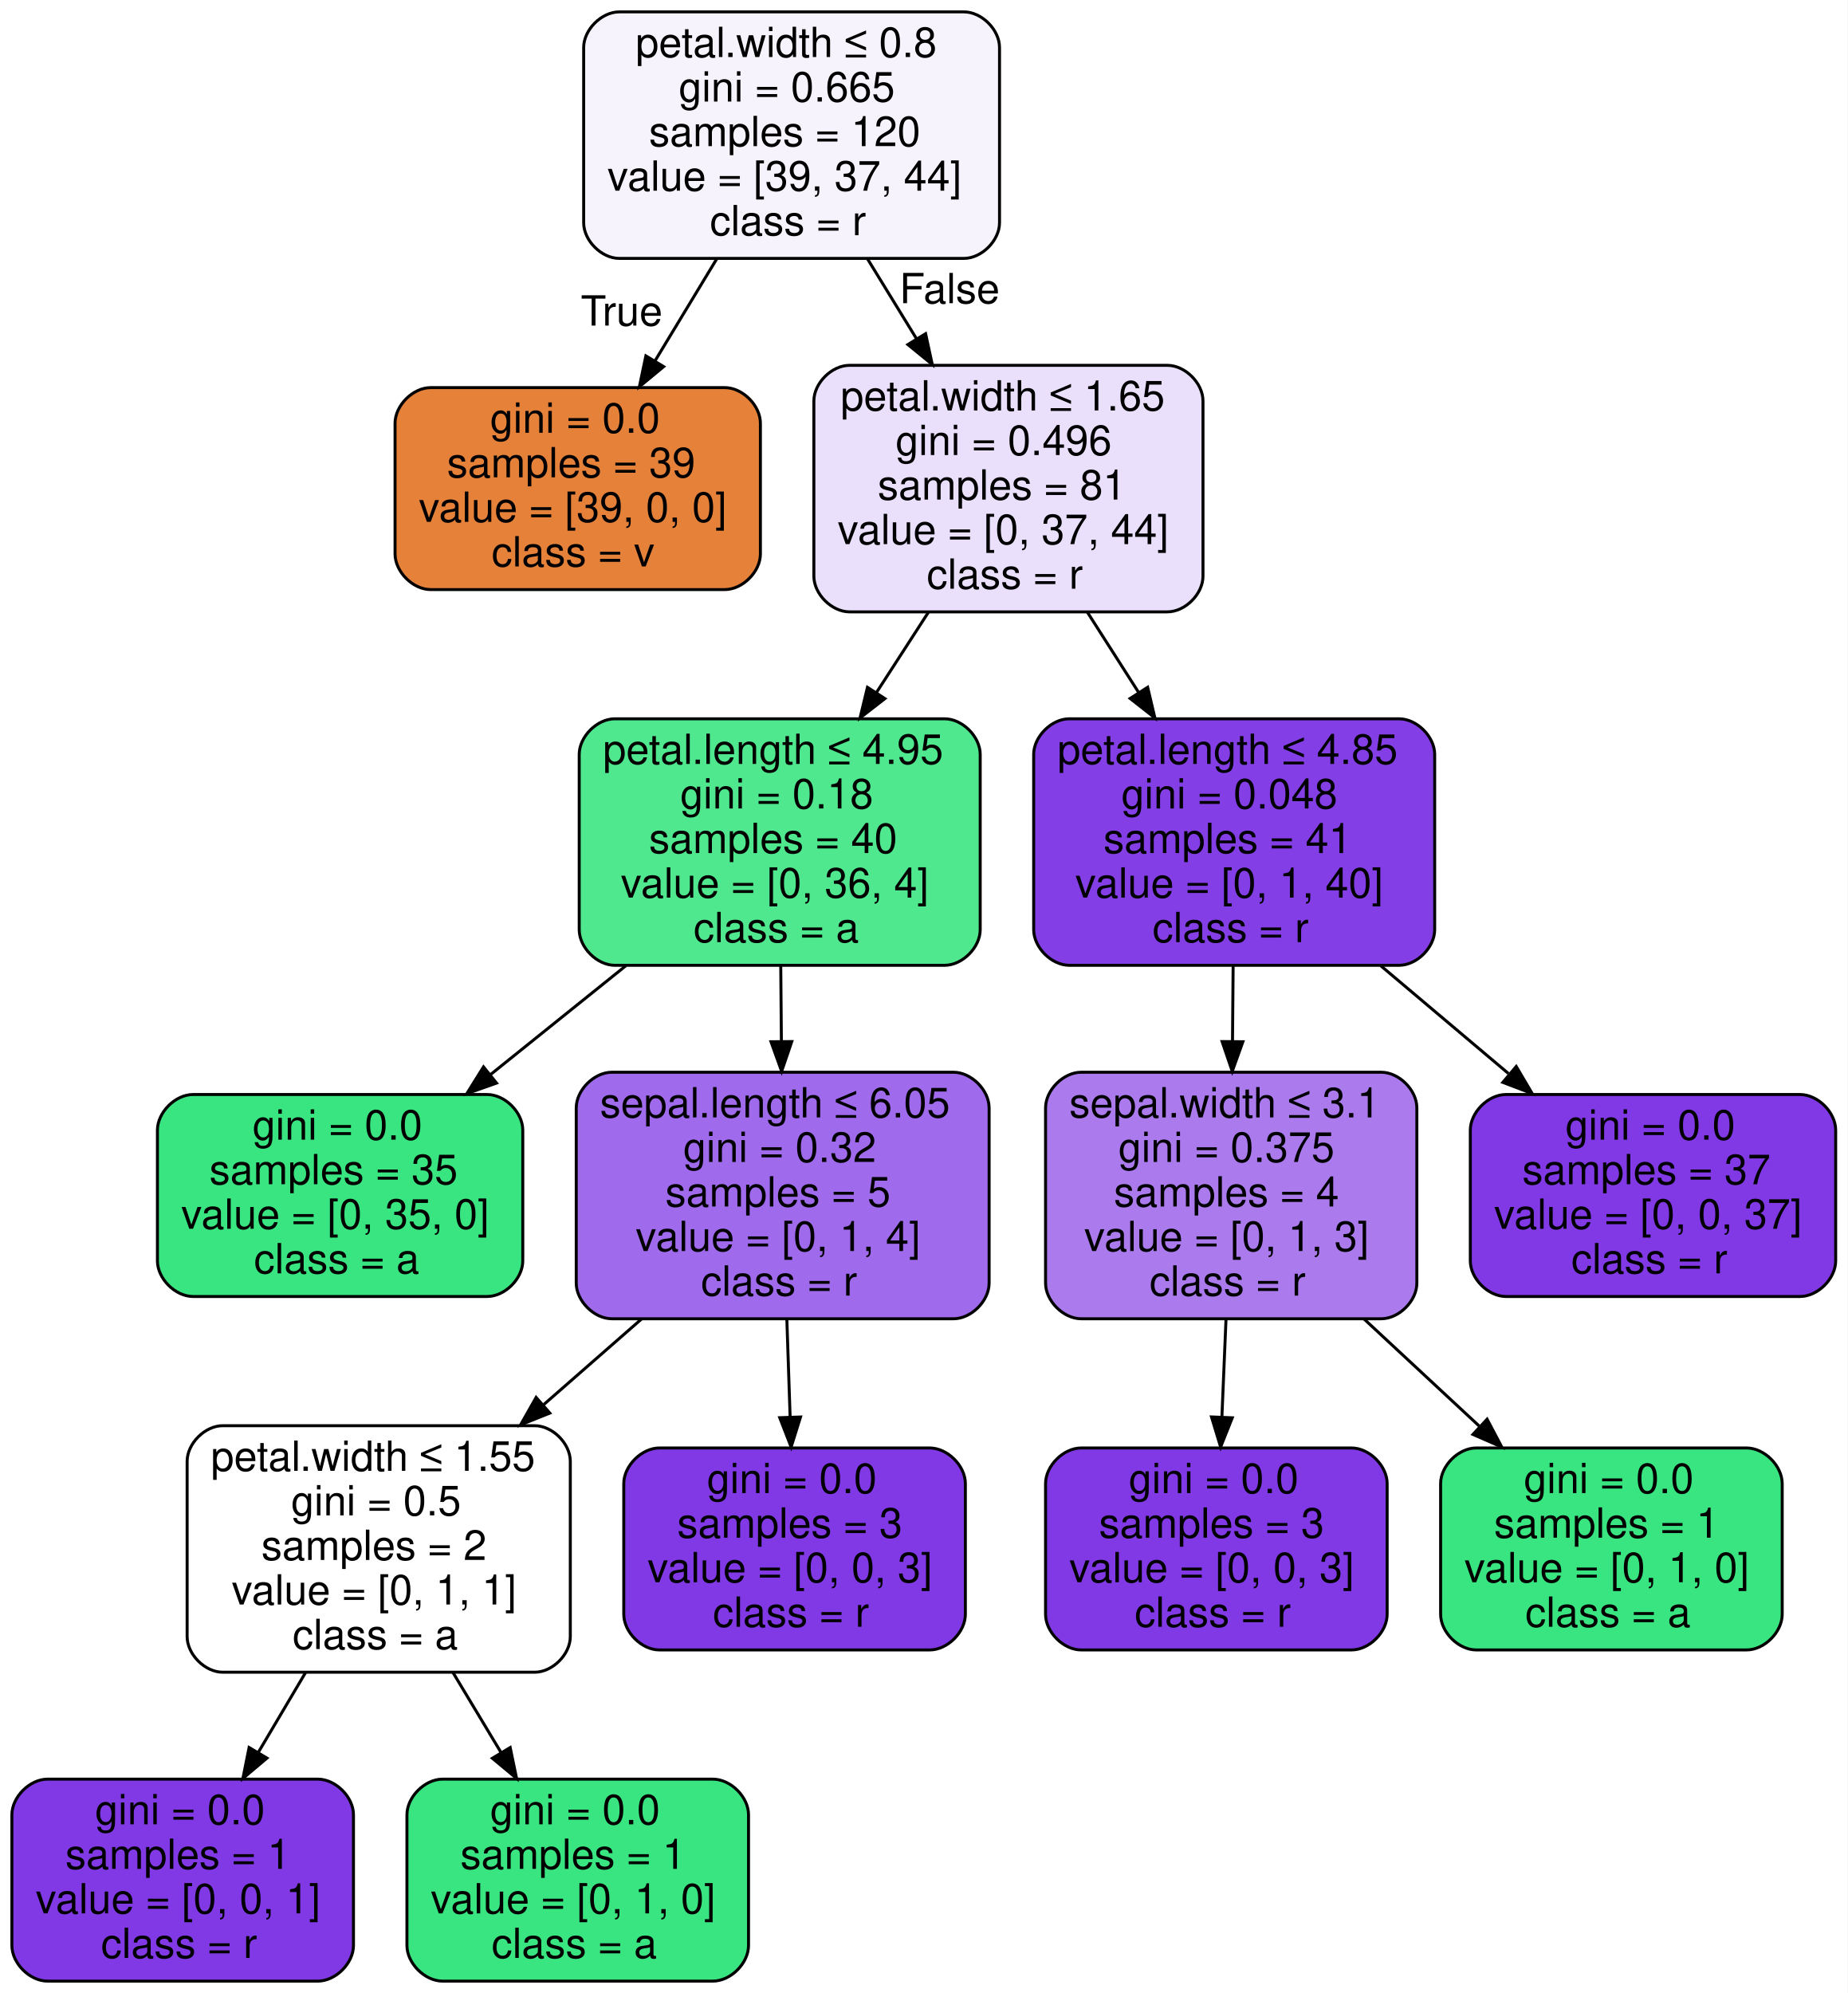
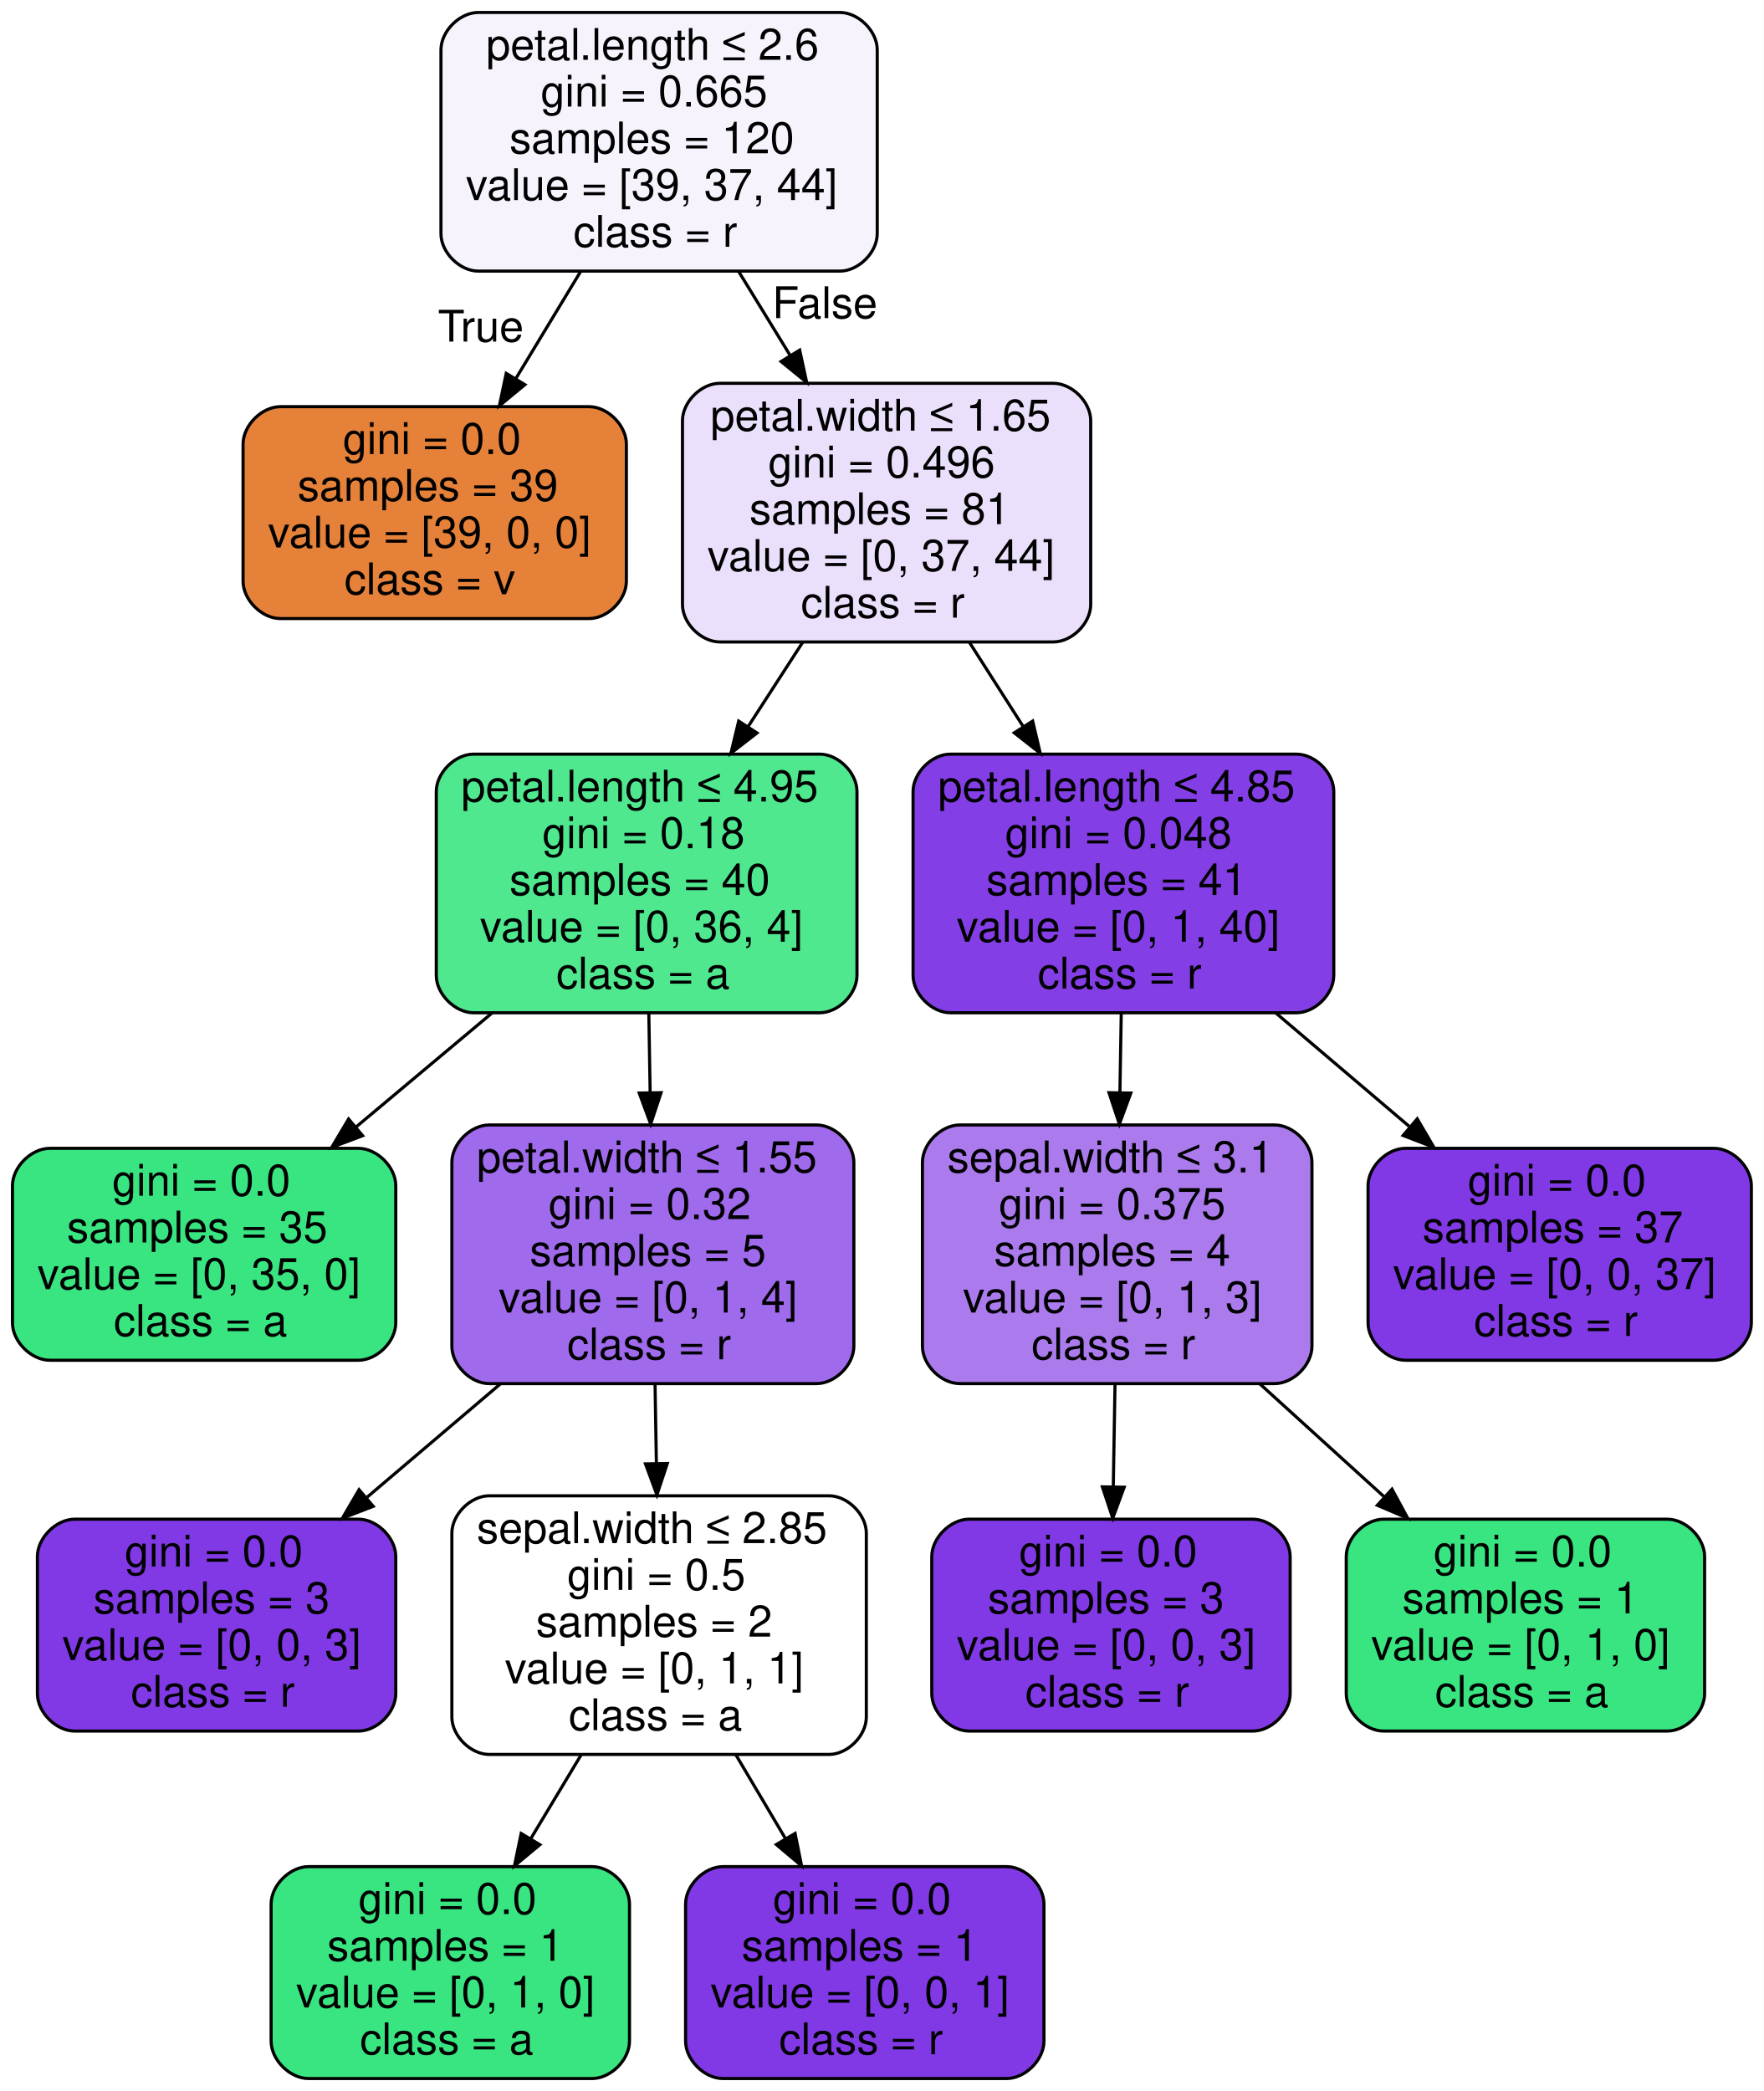
- <svg xmlns="http://www.w3.org/2000/svg" width="622pt" height="671pt" viewBox="0.00 0.00 622.00 671.00">
+ <svg xmlns="http://www.w3.org/2000/svg" width="566pt" height="671pt" viewBox="0.00 0.00 566.00 671.00">
  <g id="graph0" class="graph" transform="scale(1 1) rotate(0) translate(4 667)">
-     <polygon fill="#ffffff" stroke="transparent" points="-4,4 -4,-667 618,-667 618,4 -4,4" />
+     <polygon fill="#ffffff" stroke="transparent" points="-4,4 -4,-667 562,-667 562,4 -4,4" />
    <g id="node1" class="node">
-       <path fill="#f7f3fd" stroke="#000000" d="M320.5,-663C320.5,-663 204.5,-663 204.5,-663 198.5,-663 192.5,-657 192.5,-651 192.5,-651 192.5,-592 192.5,-592 192.5,-586 198.5,-580 204.5,-580 204.5,-580 320.5,-580 320.5,-580 326.5,-580 332.5,-586 332.5,-592 332.5,-592 332.5,-651 332.5,-651 332.5,-657 326.5,-663 320.5,-663" />
-       <text text-anchor="start" x="210" y="-647.8" font-family="Helvetica,sans-Serif" font-size="14.00" fill="#000000">petal.width ≤ 0.8</text>
-       <text text-anchor="start" x="224.5" y="-632.8" font-family="Helvetica,sans-Serif" font-size="14.00" fill="#000000">gini = 0.665</text>
-       <text text-anchor="start" x="214.5" y="-617.8" font-family="Helvetica,sans-Serif" font-size="14.00" fill="#000000">samples = 120</text>
-       <text text-anchor="start" x="200.5" y="-602.8" font-family="Helvetica,sans-Serif" font-size="14.00" fill="#000000">value = [39, 37, 44]</text>
-       <text text-anchor="start" x="235" y="-587.8" font-family="Helvetica,sans-Serif" font-size="14.00" fill="#000000">class = r</text>
+       <path fill="#f7f3fd" stroke="#000000" d="M265.5,-663C265.5,-663 149.5,-663 149.5,-663 143.5,-663 137.5,-657 137.5,-651 137.5,-651 137.5,-592 137.5,-592 137.5,-586 143.5,-580 149.5,-580 149.5,-580 265.5,-580 265.5,-580 271.5,-580 277.5,-586 277.5,-592 277.5,-592 277.5,-651 277.5,-651 277.5,-657 271.5,-663 265.5,-663" />
+       <text text-anchor="start" x="152" y="-647.8" font-family="Helvetica,sans-Serif" font-size="14.00" fill="#000000">petal.length ≤ 2.6</text>
+       <text text-anchor="start" x="169.5" y="-632.8" font-family="Helvetica,sans-Serif" font-size="14.00" fill="#000000">gini = 0.665</text>
+       <text text-anchor="start" x="159.5" y="-617.8" font-family="Helvetica,sans-Serif" font-size="14.00" fill="#000000">samples = 120</text>
+       <text text-anchor="start" x="145.5" y="-602.8" font-family="Helvetica,sans-Serif" font-size="14.00" fill="#000000">value = [39, 37, 44]</text>
+       <text text-anchor="start" x="180" y="-587.8" font-family="Helvetica,sans-Serif" font-size="14.00" fill="#000000">class = r</text>
    </g>
    <g id="node2" class="node">
-       <path fill="#e58139" stroke="#000000" d="M240,-536.5C240,-536.5 141,-536.5 141,-536.5 135,-536.5 129,-530.5 129,-524.5 129,-524.5 129,-480.5 129,-480.5 129,-474.5 135,-468.5 141,-468.5 141,-468.5 240,-468.5 240,-468.5 246,-468.5 252,-474.5 252,-480.5 252,-480.5 252,-524.5 252,-524.5 252,-530.5 246,-536.5 240,-536.5" />
-       <text text-anchor="start" x="161" y="-521.3" font-family="Helvetica,sans-Serif" font-size="14.00" fill="#000000">gini = 0.0</text>
-       <text text-anchor="start" x="146.5" y="-506.3" font-family="Helvetica,sans-Serif" font-size="14.00" fill="#000000">samples = 39</text>
-       <text text-anchor="start" x="137" y="-491.3" font-family="Helvetica,sans-Serif" font-size="14.00" fill="#000000">value = [39, 0, 0]</text>
-       <text text-anchor="start" x="161.5" y="-476.3" font-family="Helvetica,sans-Serif" font-size="14.00" fill="#000000">class = v</text>
+       <path fill="#e58139" stroke="#000000" d="M185,-536.5C185,-536.5 86,-536.5 86,-536.5 80,-536.5 74,-530.5 74,-524.5 74,-524.5 74,-480.5 74,-480.5 74,-474.5 80,-468.5 86,-468.5 86,-468.5 185,-468.5 185,-468.5 191,-468.5 197,-474.5 197,-480.5 197,-480.5 197,-524.5 197,-524.5 197,-530.5 191,-536.5 185,-536.5" />
+       <text text-anchor="start" x="106" y="-521.3" font-family="Helvetica,sans-Serif" font-size="14.00" fill="#000000">gini = 0.0</text>
+       <text text-anchor="start" x="91.5" y="-506.3" font-family="Helvetica,sans-Serif" font-size="14.00" fill="#000000">samples = 39</text>
+       <text text-anchor="start" x="82" y="-491.3" font-family="Helvetica,sans-Serif" font-size="14.00" fill="#000000">value = [39, 0, 0]</text>
+       <text text-anchor="start" x="106.5" y="-476.3" font-family="Helvetica,sans-Serif" font-size="14.00" fill="#000000">class = v</text>
    </g>
    <g id="edge1" class="edge">
-       <path fill="none" stroke="#000000" d="M237.318,-579.88C230.598,-568.774 223.324,-556.751 216.559,-545.569" />
-       <polygon fill="#000000" stroke="#000000" points="219.433,-543.559 211.262,-536.815 213.444,-547.183 219.433,-543.559" />
-       <text text-anchor="middle" x="205.288" y="-557.391" font-family="Helvetica,sans-Serif" font-size="14.00" fill="#000000">True</text>
+       <path fill="none" stroke="#000000" d="M182.318,-579.88C175.598,-568.774 168.324,-556.751 161.559,-545.569" />
+       <polygon fill="#000000" stroke="#000000" points="164.433,-543.559 156.262,-536.815 158.444,-547.183 164.433,-543.559" />
+       <text text-anchor="middle" x="150.288" y="-557.391" font-family="Helvetica,sans-Serif" font-size="14.00" fill="#000000">True</text>
    </g>
    <g id="node3" class="node">
-       <path fill="#ebe0fb" stroke="#000000" d="M389,-544C389,-544 282,-544 282,-544 276,-544 270,-538 270,-532 270,-532 270,-473 270,-473 270,-467 276,-461 282,-461 282,-461 389,-461 389,-461 395,-461 401,-467 401,-473 401,-473 401,-532 401,-532 401,-538 395,-544 389,-544" />
-       <text text-anchor="start" x="279" y="-528.8" font-family="Helvetica,sans-Serif" font-size="14.00" fill="#000000">petal.width ≤ 1.65</text>
-       <text text-anchor="start" x="297.5" y="-513.8" font-family="Helvetica,sans-Serif" font-size="14.00" fill="#000000">gini = 0.496</text>
-       <text text-anchor="start" x="291.5" y="-498.8" font-family="Helvetica,sans-Serif" font-size="14.00" fill="#000000">samples = 81</text>
-       <text text-anchor="start" x="278" y="-483.8" font-family="Helvetica,sans-Serif" font-size="14.00" fill="#000000">value = [0, 37, 44]</text>
-       <text text-anchor="start" x="308" y="-468.8" font-family="Helvetica,sans-Serif" font-size="14.00" fill="#000000">class = r</text>
+       <path fill="#ebe0fb" stroke="#000000" d="M334,-544C334,-544 227,-544 227,-544 221,-544 215,-538 215,-532 215,-532 215,-473 215,-473 215,-467 221,-461 227,-461 227,-461 334,-461 334,-461 340,-461 346,-467 346,-473 346,-473 346,-532 346,-532 346,-538 340,-544 334,-544" />
+       <text text-anchor="start" x="224" y="-528.8" font-family="Helvetica,sans-Serif" font-size="14.00" fill="#000000">petal.width ≤ 1.65</text>
+       <text text-anchor="start" x="242.5" y="-513.8" font-family="Helvetica,sans-Serif" font-size="14.00" fill="#000000">gini = 0.496</text>
+       <text text-anchor="start" x="236.5" y="-498.8" font-family="Helvetica,sans-Serif" font-size="14.00" fill="#000000">samples = 81</text>
+       <text text-anchor="start" x="223" y="-483.8" font-family="Helvetica,sans-Serif" font-size="14.00" fill="#000000">value = [0, 37, 44]</text>
+       <text text-anchor="start" x="253" y="-468.8" font-family="Helvetica,sans-Serif" font-size="14.00" fill="#000000">class = r</text>
    </g>
    <g id="edge2" class="edge">
-       <path fill="none" stroke="#000000" d="M288.032,-579.88C293.391,-571.143 299.098,-561.84 304.628,-552.825" />
-       <polygon fill="#000000" stroke="#000000" points="307.613,-554.652 309.859,-544.298 301.647,-550.992 307.613,-554.652" />
-       <text text-anchor="middle" x="315.684" y="-564.91" font-family="Helvetica,sans-Serif" font-size="14.00" fill="#000000">False</text>
+       <path fill="none" stroke="#000000" d="M233.032,-579.88C238.391,-571.143 244.098,-561.84 249.628,-552.825" />
+       <polygon fill="#000000" stroke="#000000" points="252.613,-554.652 254.859,-544.298 246.647,-550.992 252.613,-554.652" />
+       <text text-anchor="middle" x="260.684" y="-564.91" font-family="Helvetica,sans-Serif" font-size="14.00" fill="#000000">False</text>
    </g>
    <g id="node4" class="node">
-       <path fill="#4fe88f" stroke="#000000" d="M314,-425C314,-425 203,-425 203,-425 197,-425 191,-419 191,-413 191,-413 191,-354 191,-354 191,-348 197,-342 203,-342 203,-342 314,-342 314,-342 320,-342 326,-348 326,-354 326,-354 326,-413 326,-413 326,-419 320,-425 314,-425" />
-       <text text-anchor="start" x="199" y="-409.8" font-family="Helvetica,sans-Serif" font-size="14.00" fill="#000000">petal.length ≤ 4.95</text>
-       <text text-anchor="start" x="225" y="-394.8" font-family="Helvetica,sans-Serif" font-size="14.00" fill="#000000">gini = 0.18</text>
-       <text text-anchor="start" x="214.5" y="-379.8" font-family="Helvetica,sans-Serif" font-size="14.00" fill="#000000">samples = 40</text>
-       <text text-anchor="start" x="205" y="-364.8" font-family="Helvetica,sans-Serif" font-size="14.00" fill="#000000">value = [0, 36, 4]</text>
-       <text text-anchor="start" x="229.5" y="-349.8" font-family="Helvetica,sans-Serif" font-size="14.00" fill="#000000">class = a</text>
+       <path fill="#4fe88f" stroke="#000000" d="M259,-425C259,-425 148,-425 148,-425 142,-425 136,-419 136,-413 136,-413 136,-354 136,-354 136,-348 142,-342 148,-342 148,-342 259,-342 259,-342 265,-342 271,-348 271,-354 271,-354 271,-413 271,-413 271,-419 265,-425 259,-425" />
+       <text text-anchor="start" x="144" y="-409.8" font-family="Helvetica,sans-Serif" font-size="14.00" fill="#000000">petal.length ≤ 4.95</text>
+       <text text-anchor="start" x="170" y="-394.8" font-family="Helvetica,sans-Serif" font-size="14.00" fill="#000000">gini = 0.18</text>
+       <text text-anchor="start" x="159.5" y="-379.8" font-family="Helvetica,sans-Serif" font-size="14.00" fill="#000000">samples = 40</text>
+       <text text-anchor="start" x="150" y="-364.8" font-family="Helvetica,sans-Serif" font-size="14.00" fill="#000000">value = [0, 36, 4]</text>
+       <text text-anchor="start" x="174.5" y="-349.8" font-family="Helvetica,sans-Serif" font-size="14.00" fill="#000000">class = a</text>
    </g>
    <g id="edge3" class="edge">
-       <path fill="none" stroke="#000000" d="M308.569,-460.88C302.916,-452.143 296.897,-442.84 291.063,-433.825" />
-       <polygon fill="#000000" stroke="#000000" points="293.917,-431.792 285.546,-425.298 288.04,-435.595 293.917,-431.792" />
+       <path fill="none" stroke="#000000" d="M253.569,-460.88C247.916,-452.143 241.897,-442.84 236.063,-433.825" />
+       <polygon fill="#000000" stroke="#000000" points="238.917,-431.792 230.546,-425.298 233.04,-435.595 238.917,-431.792" />
    </g>
    <g id="node11" class="node">
-       <path fill="#843ee6" stroke="#000000" d="M467,-425C467,-425 356,-425 356,-425 350,-425 344,-419 344,-413 344,-413 344,-354 344,-354 344,-348 350,-342 356,-342 356,-342 467,-342 467,-342 473,-342 479,-348 479,-354 479,-354 479,-413 479,-413 479,-419 473,-425 467,-425" />
-       <text text-anchor="start" x="352" y="-409.8" font-family="Helvetica,sans-Serif" font-size="14.00" fill="#000000">petal.length ≤ 4.85</text>
-       <text text-anchor="start" x="373.5" y="-394.8" font-family="Helvetica,sans-Serif" font-size="14.00" fill="#000000">gini = 0.048</text>
-       <text text-anchor="start" x="367.5" y="-379.8" font-family="Helvetica,sans-Serif" font-size="14.00" fill="#000000">samples = 41</text>
-       <text text-anchor="start" x="358" y="-364.8" font-family="Helvetica,sans-Serif" font-size="14.00" fill="#000000">value = [0, 1, 40]</text>
-       <text text-anchor="start" x="384" y="-349.8" font-family="Helvetica,sans-Serif" font-size="14.00" fill="#000000">class = r</text>
+       <path fill="#843ee6" stroke="#000000" d="M412,-425C412,-425 301,-425 301,-425 295,-425 289,-419 289,-413 289,-413 289,-354 289,-354 289,-348 295,-342 301,-342 301,-342 412,-342 412,-342 418,-342 424,-348 424,-354 424,-354 424,-413 424,-413 424,-419 418,-425 412,-425" />
+       <text text-anchor="start" x="297" y="-409.8" font-family="Helvetica,sans-Serif" font-size="14.00" fill="#000000">petal.length ≤ 4.85</text>
+       <text text-anchor="start" x="318.5" y="-394.8" font-family="Helvetica,sans-Serif" font-size="14.00" fill="#000000">gini = 0.048</text>
+       <text text-anchor="start" x="312.5" y="-379.8" font-family="Helvetica,sans-Serif" font-size="14.00" fill="#000000">samples = 41</text>
+       <text text-anchor="start" x="303" y="-364.8" font-family="Helvetica,sans-Serif" font-size="14.00" fill="#000000">value = [0, 1, 40]</text>
+       <text text-anchor="start" x="329" y="-349.8" font-family="Helvetica,sans-Serif" font-size="14.00" fill="#000000">class = r</text>
    </g>
    <g id="edge10" class="edge">
-       <path fill="none" stroke="#000000" d="M362.081,-460.88C367.661,-452.143 373.602,-442.84 379.36,-433.825" />
-       <polygon fill="#000000" stroke="#000000" points="382.373,-435.61 384.805,-425.298 376.473,-431.842 382.373,-435.61" />
+       <path fill="none" stroke="#000000" d="M307.081,-460.88C312.661,-452.143 318.602,-442.84 324.36,-433.825" />
+       <polygon fill="#000000" stroke="#000000" points="327.373,-435.61 329.805,-425.298 321.473,-431.842 327.373,-435.61" />
    </g>
    <g id="node5" class="node">
-       <path fill="#39e581" stroke="#000000" d="M160,-298.5C160,-298.5 61,-298.5 61,-298.5 55,-298.5 49,-292.5 49,-286.5 49,-286.5 49,-242.5 49,-242.5 49,-236.5 55,-230.5 61,-230.5 61,-230.5 160,-230.5 160,-230.5 166,-230.5 172,-236.5 172,-242.5 172,-242.5 172,-286.5 172,-286.5 172,-292.5 166,-298.5 160,-298.5" />
-       <text text-anchor="start" x="81" y="-283.3" font-family="Helvetica,sans-Serif" font-size="14.00" fill="#000000">gini = 0.0</text>
-       <text text-anchor="start" x="66.5" y="-268.3" font-family="Helvetica,sans-Serif" font-size="14.00" fill="#000000">samples = 35</text>
-       <text text-anchor="start" x="57" y="-253.3" font-family="Helvetica,sans-Serif" font-size="14.00" fill="#000000">value = [0, 35, 0]</text>
-       <text text-anchor="start" x="81.5" y="-238.3" font-family="Helvetica,sans-Serif" font-size="14.00" fill="#000000">class = a</text>
+       <path fill="#39e581" stroke="#000000" d="M111,-298.5C111,-298.5 12,-298.5 12,-298.5 6,-298.5 0,-292.5 0,-286.5 0,-286.5 0,-242.5 0,-242.5 0,-236.5 6,-230.5 12,-230.5 12,-230.5 111,-230.5 111,-230.5 117,-230.5 123,-236.5 123,-242.5 123,-242.5 123,-286.5 123,-286.5 123,-292.5 117,-298.5 111,-298.5" />
+       <text text-anchor="start" x="32" y="-283.3" font-family="Helvetica,sans-Serif" font-size="14.00" fill="#000000">gini = 0.0</text>
+       <text text-anchor="start" x="17.5" y="-268.3" font-family="Helvetica,sans-Serif" font-size="14.00" fill="#000000">samples = 35</text>
+       <text text-anchor="start" x="8" y="-253.3" font-family="Helvetica,sans-Serif" font-size="14.00" fill="#000000">value = [0, 35, 0]</text>
+       <text text-anchor="start" x="32.5" y="-238.3" font-family="Helvetica,sans-Serif" font-size="14.00" fill="#000000">class = a</text>
    </g>
    <g id="edge4" class="edge">
-       <path fill="none" stroke="#000000" d="M206.737,-341.88C191.967,-330.004 175.894,-317.08 161.189,-305.257" />
-       <polygon fill="#000000" stroke="#000000" points="163.164,-302.353 153.177,-298.815 158.778,-307.809 163.164,-302.353" />
+       <path fill="none" stroke="#000000" d="M153.835,-341.88C139.664,-330.004 124.243,-317.08 110.134,-305.257" />
+       <polygon fill="#000000" stroke="#000000" points="112.36,-302.555 102.447,-298.815 107.864,-307.921 112.36,-302.555" />
    </g>
    <g id="node6" class="node">
-       <path fill="#a06aec" stroke="#000000" d="M317,-306C317,-306 202,-306 202,-306 196,-306 190,-300 190,-294 190,-294 190,-235 190,-235 190,-229 196,-223 202,-223 202,-223 317,-223 317,-223 323,-223 329,-229 329,-235 329,-235 329,-294 329,-294 329,-300 323,-306 317,-306" />
-       <text text-anchor="start" x="198" y="-290.8" font-family="Helvetica,sans-Serif" font-size="14.00" fill="#000000">sepal.length ≤ 6.05</text>
-       <text text-anchor="start" x="226" y="-275.8" font-family="Helvetica,sans-Serif" font-size="14.00" fill="#000000">gini = 0.32</text>
-       <text text-anchor="start" x="220" y="-260.8" font-family="Helvetica,sans-Serif" font-size="14.00" fill="#000000">samples = 5</text>
-       <text text-anchor="start" x="210" y="-245.8" font-family="Helvetica,sans-Serif" font-size="14.00" fill="#000000">value = [0, 1, 4]</text>
-       <text text-anchor="start" x="232" y="-230.8" font-family="Helvetica,sans-Serif" font-size="14.00" fill="#000000">class = r</text>
+       <path fill="#a06aec" stroke="#000000" d="M258,-306C258,-306 153,-306 153,-306 147,-306 141,-300 141,-294 141,-294 141,-235 141,-235 141,-229 147,-223 153,-223 153,-223 258,-223 258,-223 264,-223 270,-229 270,-235 270,-235 270,-294 270,-294 270,-300 264,-306 258,-306" />
+       <text text-anchor="start" x="149" y="-290.8" font-family="Helvetica,sans-Serif" font-size="14.00" fill="#000000">petal.width ≤ 1.55</text>
+       <text text-anchor="start" x="172" y="-275.8" font-family="Helvetica,sans-Serif" font-size="14.00" fill="#000000">gini = 0.32</text>
+       <text text-anchor="start" x="166" y="-260.8" font-family="Helvetica,sans-Serif" font-size="14.00" fill="#000000">samples = 5</text>
+       <text text-anchor="start" x="156" y="-245.8" font-family="Helvetica,sans-Serif" font-size="14.00" fill="#000000">value = [0, 1, 4]</text>
+       <text text-anchor="start" x="178" y="-230.8" font-family="Helvetica,sans-Serif" font-size="14.00" fill="#000000">class = r</text>
    </g>
    <g id="edge5" class="edge">
-       <path fill="none" stroke="#000000" d="M258.85,-341.88C258.919,-333.684 258.992,-324.989 259.063,-316.501" />
-       <polygon fill="#000000" stroke="#000000" points="262.565,-316.327 259.149,-306.298 255.565,-316.268 262.565,-316.327" />
+       <path fill="none" stroke="#000000" d="M204.2,-341.88C204.337,-333.684 204.483,-324.989 204.626,-316.501" />
+       <polygon fill="#000000" stroke="#000000" points="208.129,-316.356 204.798,-306.298 201.13,-316.238 208.129,-316.356" />
    </g>
    <g id="node7" class="node">
-       <path fill="#ffffff" stroke="#000000" d="M176,-187C176,-187 71,-187 71,-187 65,-187 59,-181 59,-175 59,-175 59,-116 59,-116 59,-110 65,-104 71,-104 71,-104 176,-104 176,-104 182,-104 188,-110 188,-116 188,-116 188,-175 188,-175 188,-181 182,-187 176,-187" />
-       <text text-anchor="start" x="67" y="-171.8" font-family="Helvetica,sans-Serif" font-size="14.00" fill="#000000">petal.width ≤ 1.55</text>
-       <text text-anchor="start" x="94" y="-156.8" font-family="Helvetica,sans-Serif" font-size="14.00" fill="#000000">gini = 0.5</text>
-       <text text-anchor="start" x="84" y="-141.8" font-family="Helvetica,sans-Serif" font-size="14.00" fill="#000000">samples = 2</text>
-       <text text-anchor="start" x="74" y="-126.8" font-family="Helvetica,sans-Serif" font-size="14.00" fill="#000000">value = [0, 1, 1]</text>
-       <text text-anchor="start" x="94.5" y="-111.8" font-family="Helvetica,sans-Serif" font-size="14.00" fill="#000000">class = a</text>
+       <path fill="#8139e5" stroke="#000000" d="M111,-179.5C111,-179.5 20,-179.5 20,-179.5 14,-179.5 8,-173.5 8,-167.5 8,-167.5 8,-123.5 8,-123.5 8,-117.5 14,-111.5 20,-111.5 20,-111.5 111,-111.5 111,-111.5 117,-111.5 123,-117.5 123,-123.5 123,-123.5 123,-167.5 123,-167.5 123,-173.5 117,-179.5 111,-179.5" />
+       <text text-anchor="start" x="36" y="-164.3" font-family="Helvetica,sans-Serif" font-size="14.00" fill="#000000">gini = 0.0</text>
+       <text text-anchor="start" x="26" y="-149.3" font-family="Helvetica,sans-Serif" font-size="14.00" fill="#000000">samples = 3</text>
+       <text text-anchor="start" x="16" y="-134.3" font-family="Helvetica,sans-Serif" font-size="14.00" fill="#000000">value = [0, 0, 3]</text>
+       <text text-anchor="start" x="38" y="-119.3" font-family="Helvetica,sans-Serif" font-size="14.00" fill="#000000">class = r</text>
    </g>
    <g id="edge6" class="edge">
-       <path fill="none" stroke="#000000" d="M211.934,-222.88C201.332,-213.603 190,-203.687 179.107,-194.156" />
-       <polygon fill="#000000" stroke="#000000" points="181.1,-191.249 171.269,-187.298 176.49,-196.517 181.1,-191.249" />
+       <path fill="none" stroke="#000000" d="M156.535,-222.88C142.693,-211.114 127.641,-198.32 113.836,-186.585" />
+       <polygon fill="#000000" stroke="#000000" points="115.757,-183.625 105.871,-179.815 111.223,-188.958 115.757,-183.625" />
+     </g>
+     <g id="node8" class="node">
+       <path fill="#ffffff" stroke="#000000" d="M262,-187C262,-187 153,-187 153,-187 147,-187 141,-181 141,-175 141,-175 141,-116 141,-116 141,-110 147,-104 153,-104 153,-104 262,-104 262,-104 268,-104 274,-110 274,-116 274,-116 274,-175 274,-175 274,-181 268,-187 262,-187" />
+       <text text-anchor="start" x="149" y="-171.8" font-family="Helvetica,sans-Serif" font-size="14.00" fill="#000000">sepal.width ≤ 2.85</text>
+       <text text-anchor="start" x="178" y="-156.8" font-family="Helvetica,sans-Serif" font-size="14.00" fill="#000000">gini = 0.5</text>
+       <text text-anchor="start" x="168" y="-141.8" font-family="Helvetica,sans-Serif" font-size="14.00" fill="#000000">samples = 2</text>
+       <text text-anchor="start" x="158" y="-126.8" font-family="Helvetica,sans-Serif" font-size="14.00" fill="#000000">value = [0, 1, 1]</text>
+       <text text-anchor="start" x="178.5" y="-111.8" font-family="Helvetica,sans-Serif" font-size="14.00" fill="#000000">class = a</text>
+     </g>
+     <g id="edge7" class="edge">
+       <path fill="none" stroke="#000000" d="M206.2,-222.88C206.337,-214.684 206.483,-205.989 206.626,-197.501" />
+       <polygon fill="#000000" stroke="#000000" points="210.129,-197.356 206.798,-187.298 203.13,-197.238 210.129,-197.356" />
+     </g>
+     <g id="node9" class="node">
+       <path fill="#39e581" stroke="#000000" d="M186,-68C186,-68 95,-68 95,-68 89,-68 83,-62 83,-56 83,-56 83,-12 83,-12 83,-6 89,0 95,0 95,0 186,0 186,0 192,0 198,-6 198,-12 198,-12 198,-56 198,-56 198,-62 192,-68 186,-68" />
+       <text text-anchor="start" x="111" y="-52.8" font-family="Helvetica,sans-Serif" font-size="14.00" fill="#000000">gini = 0.0</text>
+       <text text-anchor="start" x="101" y="-37.8" font-family="Helvetica,sans-Serif" font-size="14.00" fill="#000000">samples = 1</text>
+       <text text-anchor="start" x="91" y="-22.8" font-family="Helvetica,sans-Serif" font-size="14.00" fill="#000000">value = [0, 1, 0]</text>
+       <text text-anchor="start" x="111.5" y="-7.8" font-family="Helvetica,sans-Serif" font-size="14.00" fill="#000000">class = a</text>
+     </g>
+     <g id="edge8" class="edge">
+       <path fill="none" stroke="#000000" d="M182.552,-103.981C177.25,-95.159 171.642,-85.826 166.309,-76.951" />
+       <polygon fill="#000000" stroke="#000000" points="169.24,-75.032 161.089,-68.264 163.239,-78.638 169.24,-75.032" />
    </g>
    <g id="node10" class="node">
-       <path fill="#8139e5" stroke="#000000" d="M309,-179.5C309,-179.5 218,-179.5 218,-179.5 212,-179.5 206,-173.5 206,-167.5 206,-167.5 206,-123.5 206,-123.5 206,-117.5 212,-111.5 218,-111.5 218,-111.5 309,-111.5 309,-111.5 315,-111.5 321,-117.5 321,-123.5 321,-123.5 321,-167.5 321,-167.5 321,-173.5 315,-179.5 309,-179.5" />
-       <text text-anchor="start" x="234" y="-164.3" font-family="Helvetica,sans-Serif" font-size="14.00" fill="#000000">gini = 0.0</text>
-       <text text-anchor="start" x="224" y="-149.3" font-family="Helvetica,sans-Serif" font-size="14.00" fill="#000000">samples = 3</text>
-       <text text-anchor="start" x="214" y="-134.3" font-family="Helvetica,sans-Serif" font-size="14.00" fill="#000000">value = [0, 0, 3]</text>
-       <text text-anchor="start" x="236" y="-119.3" font-family="Helvetica,sans-Serif" font-size="14.00" fill="#000000">class = r</text>
+       <path fill="#8139e5" stroke="#000000" d="M319,-68C319,-68 228,-68 228,-68 222,-68 216,-62 216,-56 216,-56 216,-12 216,-12 216,-6 222,0 228,0 228,0 319,0 319,0 325,0 331,-6 331,-12 331,-12 331,-56 331,-56 331,-62 325,-68 319,-68" />
+       <text text-anchor="start" x="244" y="-52.8" font-family="Helvetica,sans-Serif" font-size="14.00" fill="#000000">gini = 0.0</text>
+       <text text-anchor="start" x="234" y="-37.8" font-family="Helvetica,sans-Serif" font-size="14.00" fill="#000000">samples = 1</text>
+       <text text-anchor="start" x="224" y="-22.8" font-family="Helvetica,sans-Serif" font-size="14.00" fill="#000000">value = [0, 0, 1]</text>
+       <text text-anchor="start" x="246" y="-7.8" font-family="Helvetica,sans-Serif" font-size="14.00" fill="#000000">class = r</text>
    </g>
    <g id="edge9" class="edge">
-       <path fill="none" stroke="#000000" d="M260.899,-222.88C261.257,-212.213 261.644,-200.702 262.007,-189.901" />
-       <polygon fill="#000000" stroke="#000000" points="265.509,-189.927 262.347,-179.815 258.512,-189.692 265.509,-189.927" />
-     </g>
-     <g id="node8" class="node">
-       <path fill="#8139e5" stroke="#000000" d="M103,-68C103,-68 12,-68 12,-68 6,-68 0,-62 0,-56 0,-56 0,-12 0,-12 0,-6 6,0 12,0 12,0 103,0 103,0 109,0 115,-6 115,-12 115,-12 115,-56 115,-56 115,-62 109,-68 103,-68" />
-       <text text-anchor="start" x="28" y="-52.8" font-family="Helvetica,sans-Serif" font-size="14.00" fill="#000000">gini = 0.0</text>
-       <text text-anchor="start" x="18" y="-37.8" font-family="Helvetica,sans-Serif" font-size="14.00" fill="#000000">samples = 1</text>
-       <text text-anchor="start" x="8" y="-22.8" font-family="Helvetica,sans-Serif" font-size="14.00" fill="#000000">value = [0, 0, 1]</text>
-       <text text-anchor="start" x="30" y="-7.8" font-family="Helvetica,sans-Serif" font-size="14.00" fill="#000000">class = r</text>
-     </g>
-     <g id="edge7" class="edge">
-       <path fill="none" stroke="#000000" d="M98.924,-103.981C93.701,-95.159 88.177,-85.826 82.924,-76.951" />
-       <polygon fill="#000000" stroke="#000000" points="85.887,-75.086 77.782,-68.264 79.864,-78.652 85.887,-75.086" />
-     </g>
-     <g id="node9" class="node">
-       <path fill="#39e581" stroke="#000000" d="M236,-68C236,-68 145,-68 145,-68 139,-68 133,-62 133,-56 133,-56 133,-12 133,-12 133,-6 139,0 145,0 145,0 236,0 236,0 242,0 248,-6 248,-12 248,-12 248,-56 248,-56 248,-62 242,-68 236,-68" />
-       <text text-anchor="start" x="161" y="-52.8" font-family="Helvetica,sans-Serif" font-size="14.00" fill="#000000">gini = 0.0</text>
-       <text text-anchor="start" x="151" y="-37.8" font-family="Helvetica,sans-Serif" font-size="14.00" fill="#000000">samples = 1</text>
-       <text text-anchor="start" x="141" y="-22.8" font-family="Helvetica,sans-Serif" font-size="14.00" fill="#000000">value = [0, 1, 0]</text>
-       <text text-anchor="start" x="161.5" y="-7.8" font-family="Helvetica,sans-Serif" font-size="14.00" fill="#000000">class = a</text>
-     </g>
-     <g id="edge8" class="edge">
-       <path fill="none" stroke="#000000" d="M148.448,-103.981C153.75,-95.159 159.358,-85.826 164.691,-76.951" />
-       <polygon fill="#000000" stroke="#000000" points="167.761,-78.638 169.911,-68.264 161.76,-75.032 167.761,-78.638" />
+       <path fill="none" stroke="#000000" d="M232.076,-103.981C237.299,-95.159 242.823,-85.826 248.076,-76.951" />
+       <polygon fill="#000000" stroke="#000000" points="251.136,-78.652 253.218,-68.264 245.113,-75.086 251.136,-78.652" />
    </g>
    <g id="node12" class="node">
-       <path fill="#ab7bee" stroke="#000000" d="M461,-306C461,-306 360,-306 360,-306 354,-306 348,-300 348,-294 348,-294 348,-235 348,-235 348,-229 354,-223 360,-223 360,-223 461,-223 461,-223 467,-223 473,-229 473,-235 473,-235 473,-294 473,-294 473,-300 467,-306 461,-306" />
-       <text text-anchor="start" x="356" y="-290.8" font-family="Helvetica,sans-Serif" font-size="14.00" fill="#000000">sepal.width ≤ 3.1</text>
-       <text text-anchor="start" x="372.5" y="-275.8" font-family="Helvetica,sans-Serif" font-size="14.00" fill="#000000">gini = 0.375</text>
-       <text text-anchor="start" x="371" y="-260.8" font-family="Helvetica,sans-Serif" font-size="14.00" fill="#000000">samples = 4</text>
-       <text text-anchor="start" x="361" y="-245.8" font-family="Helvetica,sans-Serif" font-size="14.00" fill="#000000">value = [0, 1, 3]</text>
-       <text text-anchor="start" x="383" y="-230.8" font-family="Helvetica,sans-Serif" font-size="14.00" fill="#000000">class = r</text>
+       <path fill="#ab7bee" stroke="#000000" d="M405,-306C405,-306 304,-306 304,-306 298,-306 292,-300 292,-294 292,-294 292,-235 292,-235 292,-229 298,-223 304,-223 304,-223 405,-223 405,-223 411,-223 417,-229 417,-235 417,-235 417,-294 417,-294 417,-300 411,-306 405,-306" />
+       <text text-anchor="start" x="300" y="-290.8" font-family="Helvetica,sans-Serif" font-size="14.00" fill="#000000">sepal.width ≤ 3.1</text>
+       <text text-anchor="start" x="316.5" y="-275.8" font-family="Helvetica,sans-Serif" font-size="14.00" fill="#000000">gini = 0.375</text>
+       <text text-anchor="start" x="315" y="-260.8" font-family="Helvetica,sans-Serif" font-size="14.00" fill="#000000">samples = 4</text>
+       <text text-anchor="start" x="305" y="-245.8" font-family="Helvetica,sans-Serif" font-size="14.00" fill="#000000">value = [0, 1, 3]</text>
+       <text text-anchor="start" x="327" y="-230.8" font-family="Helvetica,sans-Serif" font-size="14.00" fill="#000000">class = r</text>
    </g>
    <g id="edge11" class="edge">
-       <path fill="none" stroke="#000000" d="M411.15,-341.88C411.081,-333.684 411.008,-324.989 410.937,-316.501" />
-       <polygon fill="#000000" stroke="#000000" points="414.435,-316.268 410.851,-306.298 407.435,-316.327 414.435,-316.268" />
+       <path fill="none" stroke="#000000" d="M355.8,-341.88C355.663,-333.684 355.517,-324.989 355.374,-316.501" />
+       <polygon fill="#000000" stroke="#000000" points="358.87,-316.238 355.202,-306.298 351.871,-316.356 358.87,-316.238" />
    </g>
    <g id="node15" class="node">
-       <path fill="#8139e5" stroke="#000000" d="M602,-298.5C602,-298.5 503,-298.5 503,-298.5 497,-298.5 491,-292.5 491,-286.5 491,-286.5 491,-242.5 491,-242.5 491,-236.5 497,-230.5 503,-230.5 503,-230.5 602,-230.5 602,-230.5 608,-230.5 614,-236.5 614,-242.5 614,-242.5 614,-286.5 614,-286.5 614,-292.5 608,-298.5 602,-298.5" />
-       <text text-anchor="start" x="523" y="-283.3" font-family="Helvetica,sans-Serif" font-size="14.00" fill="#000000">gini = 0.0</text>
-       <text text-anchor="start" x="508.5" y="-268.3" font-family="Helvetica,sans-Serif" font-size="14.00" fill="#000000">samples = 37</text>
-       <text text-anchor="start" x="499" y="-253.3" font-family="Helvetica,sans-Serif" font-size="14.00" fill="#000000">value = [0, 0, 37]</text>
-       <text text-anchor="start" x="525" y="-238.3" font-family="Helvetica,sans-Serif" font-size="14.00" fill="#000000">class = r</text>
+       <path fill="#8139e5" stroke="#000000" d="M546,-298.5C546,-298.5 447,-298.5 447,-298.5 441,-298.5 435,-292.5 435,-286.5 435,-286.5 435,-242.5 435,-242.5 435,-236.5 441,-230.5 447,-230.5 447,-230.5 546,-230.5 546,-230.5 552,-230.5 558,-236.5 558,-242.5 558,-242.5 558,-286.5 558,-286.5 558,-292.5 552,-298.5 546,-298.5" />
+       <text text-anchor="start" x="467" y="-283.3" font-family="Helvetica,sans-Serif" font-size="14.00" fill="#000000">gini = 0.0</text>
+       <text text-anchor="start" x="452.5" y="-268.3" font-family="Helvetica,sans-Serif" font-size="14.00" fill="#000000">samples = 37</text>
+       <text text-anchor="start" x="443" y="-253.3" font-family="Helvetica,sans-Serif" font-size="14.00" fill="#000000">value = [0, 0, 37]</text>
+       <text text-anchor="start" x="469" y="-238.3" font-family="Helvetica,sans-Serif" font-size="14.00" fill="#000000">class = r</text>
    </g>
    <g id="edge14" class="edge">
-       <path fill="none" stroke="#000000" d="M460.815,-341.88C474.756,-330.114 489.915,-317.32 503.819,-305.586" />
-       <polygon fill="#000000" stroke="#000000" points="506.456,-307.939 511.841,-298.815 501.942,-302.59 506.456,-307.939" />
+       <path fill="none" stroke="#000000" d="M405.465,-341.88C419.307,-330.114 434.359,-317.32 448.164,-305.586" />
+       <polygon fill="#000000" stroke="#000000" points="450.777,-307.958 456.13,-298.815 446.243,-302.625 450.777,-307.958" />
    </g>
    <g id="node13" class="node">
-       <path fill="#8139e5" stroke="#000000" d="M451,-179.5C451,-179.5 360,-179.5 360,-179.5 354,-179.5 348,-173.5 348,-167.5 348,-167.5 348,-123.5 348,-123.5 348,-117.5 354,-111.5 360,-111.5 360,-111.5 451,-111.5 451,-111.5 457,-111.5 463,-117.5 463,-123.5 463,-123.5 463,-167.5 463,-167.5 463,-173.5 457,-179.5 451,-179.5" />
-       <text text-anchor="start" x="376" y="-164.3" font-family="Helvetica,sans-Serif" font-size="14.00" fill="#000000">gini = 0.0</text>
-       <text text-anchor="start" x="366" y="-149.3" font-family="Helvetica,sans-Serif" font-size="14.00" fill="#000000">samples = 3</text>
-       <text text-anchor="start" x="356" y="-134.3" font-family="Helvetica,sans-Serif" font-size="14.00" fill="#000000">value = [0, 0, 3]</text>
-       <text text-anchor="start" x="378" y="-119.3" font-family="Helvetica,sans-Serif" font-size="14.00" fill="#000000">class = r</text>
+       <path fill="#8139e5" stroke="#000000" d="M398,-179.5C398,-179.5 307,-179.5 307,-179.5 301,-179.5 295,-173.5 295,-167.5 295,-167.5 295,-123.5 295,-123.5 295,-117.5 301,-111.5 307,-111.5 307,-111.5 398,-111.5 398,-111.5 404,-111.5 410,-117.5 410,-123.5 410,-123.5 410,-167.5 410,-167.5 410,-173.5 404,-179.5 398,-179.5" />
+       <text text-anchor="start" x="323" y="-164.3" font-family="Helvetica,sans-Serif" font-size="14.00" fill="#000000">gini = 0.0</text>
+       <text text-anchor="start" x="313" y="-149.3" font-family="Helvetica,sans-Serif" font-size="14.00" fill="#000000">samples = 3</text>
+       <text text-anchor="start" x="303" y="-134.3" font-family="Helvetica,sans-Serif" font-size="14.00" fill="#000000">value = [0, 0, 3]</text>
+       <text text-anchor="start" x="325" y="-119.3" font-family="Helvetica,sans-Serif" font-size="14.00" fill="#000000">class = r</text>
    </g>
    <g id="edge12" class="edge">
-       <path fill="none" stroke="#000000" d="M408.751,-222.88C408.303,-212.213 407.819,-200.702 407.366,-189.901" />
-       <polygon fill="#000000" stroke="#000000" points="410.859,-189.659 406.942,-179.815 403.865,-189.953 410.859,-189.659" />
+       <path fill="none" stroke="#000000" d="M353.8,-222.88C353.621,-212.213 353.428,-200.702 353.246,-189.901" />
+       <polygon fill="#000000" stroke="#000000" points="356.744,-189.755 353.077,-179.815 349.745,-189.872 356.744,-189.755" />
    </g>
    <g id="node14" class="node">
-       <path fill="#39e581" stroke="#000000" d="M584,-179.5C584,-179.5 493,-179.5 493,-179.5 487,-179.5 481,-173.5 481,-167.5 481,-167.5 481,-123.5 481,-123.5 481,-117.5 487,-111.5 493,-111.5 493,-111.5 584,-111.5 584,-111.5 590,-111.5 596,-117.5 596,-123.5 596,-123.5 596,-167.5 596,-167.5 596,-173.5 590,-179.5 584,-179.5" />
-       <text text-anchor="start" x="509" y="-164.3" font-family="Helvetica,sans-Serif" font-size="14.00" fill="#000000">gini = 0.0</text>
-       <text text-anchor="start" x="499" y="-149.3" font-family="Helvetica,sans-Serif" font-size="14.00" fill="#000000">samples = 1</text>
-       <text text-anchor="start" x="489" y="-134.3" font-family="Helvetica,sans-Serif" font-size="14.00" fill="#000000">value = [0, 1, 0]</text>
-       <text text-anchor="start" x="509.5" y="-119.3" font-family="Helvetica,sans-Serif" font-size="14.00" fill="#000000">class = a</text>
+       <path fill="#39e581" stroke="#000000" d="M531,-179.5C531,-179.5 440,-179.5 440,-179.5 434,-179.5 428,-173.5 428,-167.5 428,-167.5 428,-123.5 428,-123.5 428,-117.5 434,-111.5 440,-111.5 440,-111.5 531,-111.5 531,-111.5 537,-111.5 543,-117.5 543,-123.5 543,-123.5 543,-167.5 543,-167.5 543,-173.5 537,-179.5 531,-179.5" />
+       <text text-anchor="start" x="456" y="-164.3" font-family="Helvetica,sans-Serif" font-size="14.00" fill="#000000">gini = 0.0</text>
+       <text text-anchor="start" x="446" y="-149.3" font-family="Helvetica,sans-Serif" font-size="14.00" fill="#000000">samples = 1</text>
+       <text text-anchor="start" x="436" y="-134.3" font-family="Helvetica,sans-Serif" font-size="14.00" fill="#000000">value = [0, 1, 0]</text>
+       <text text-anchor="start" x="456.5" y="-119.3" font-family="Helvetica,sans-Serif" font-size="14.00" fill="#000000">class = a</text>
    </g>
    <g id="edge13" class="edge">
-       <path fill="none" stroke="#000000" d="M455.268,-222.88C467.806,-211.224 481.428,-198.559 493.953,-186.915" />
-       <polygon fill="#000000" stroke="#000000" points="496.649,-189.187 501.59,-179.815 491.883,-184.06 496.649,-189.187" />
+       <path fill="none" stroke="#000000" d="M400.317,-222.88C413.27,-211.114 427.354,-198.32 440.271,-186.585" />
+       <polygon fill="#000000" stroke="#000000" points="442.676,-189.13 447.725,-179.815 437.969,-183.948 442.676,-189.13" />
    </g>
  </g>
</svg>
